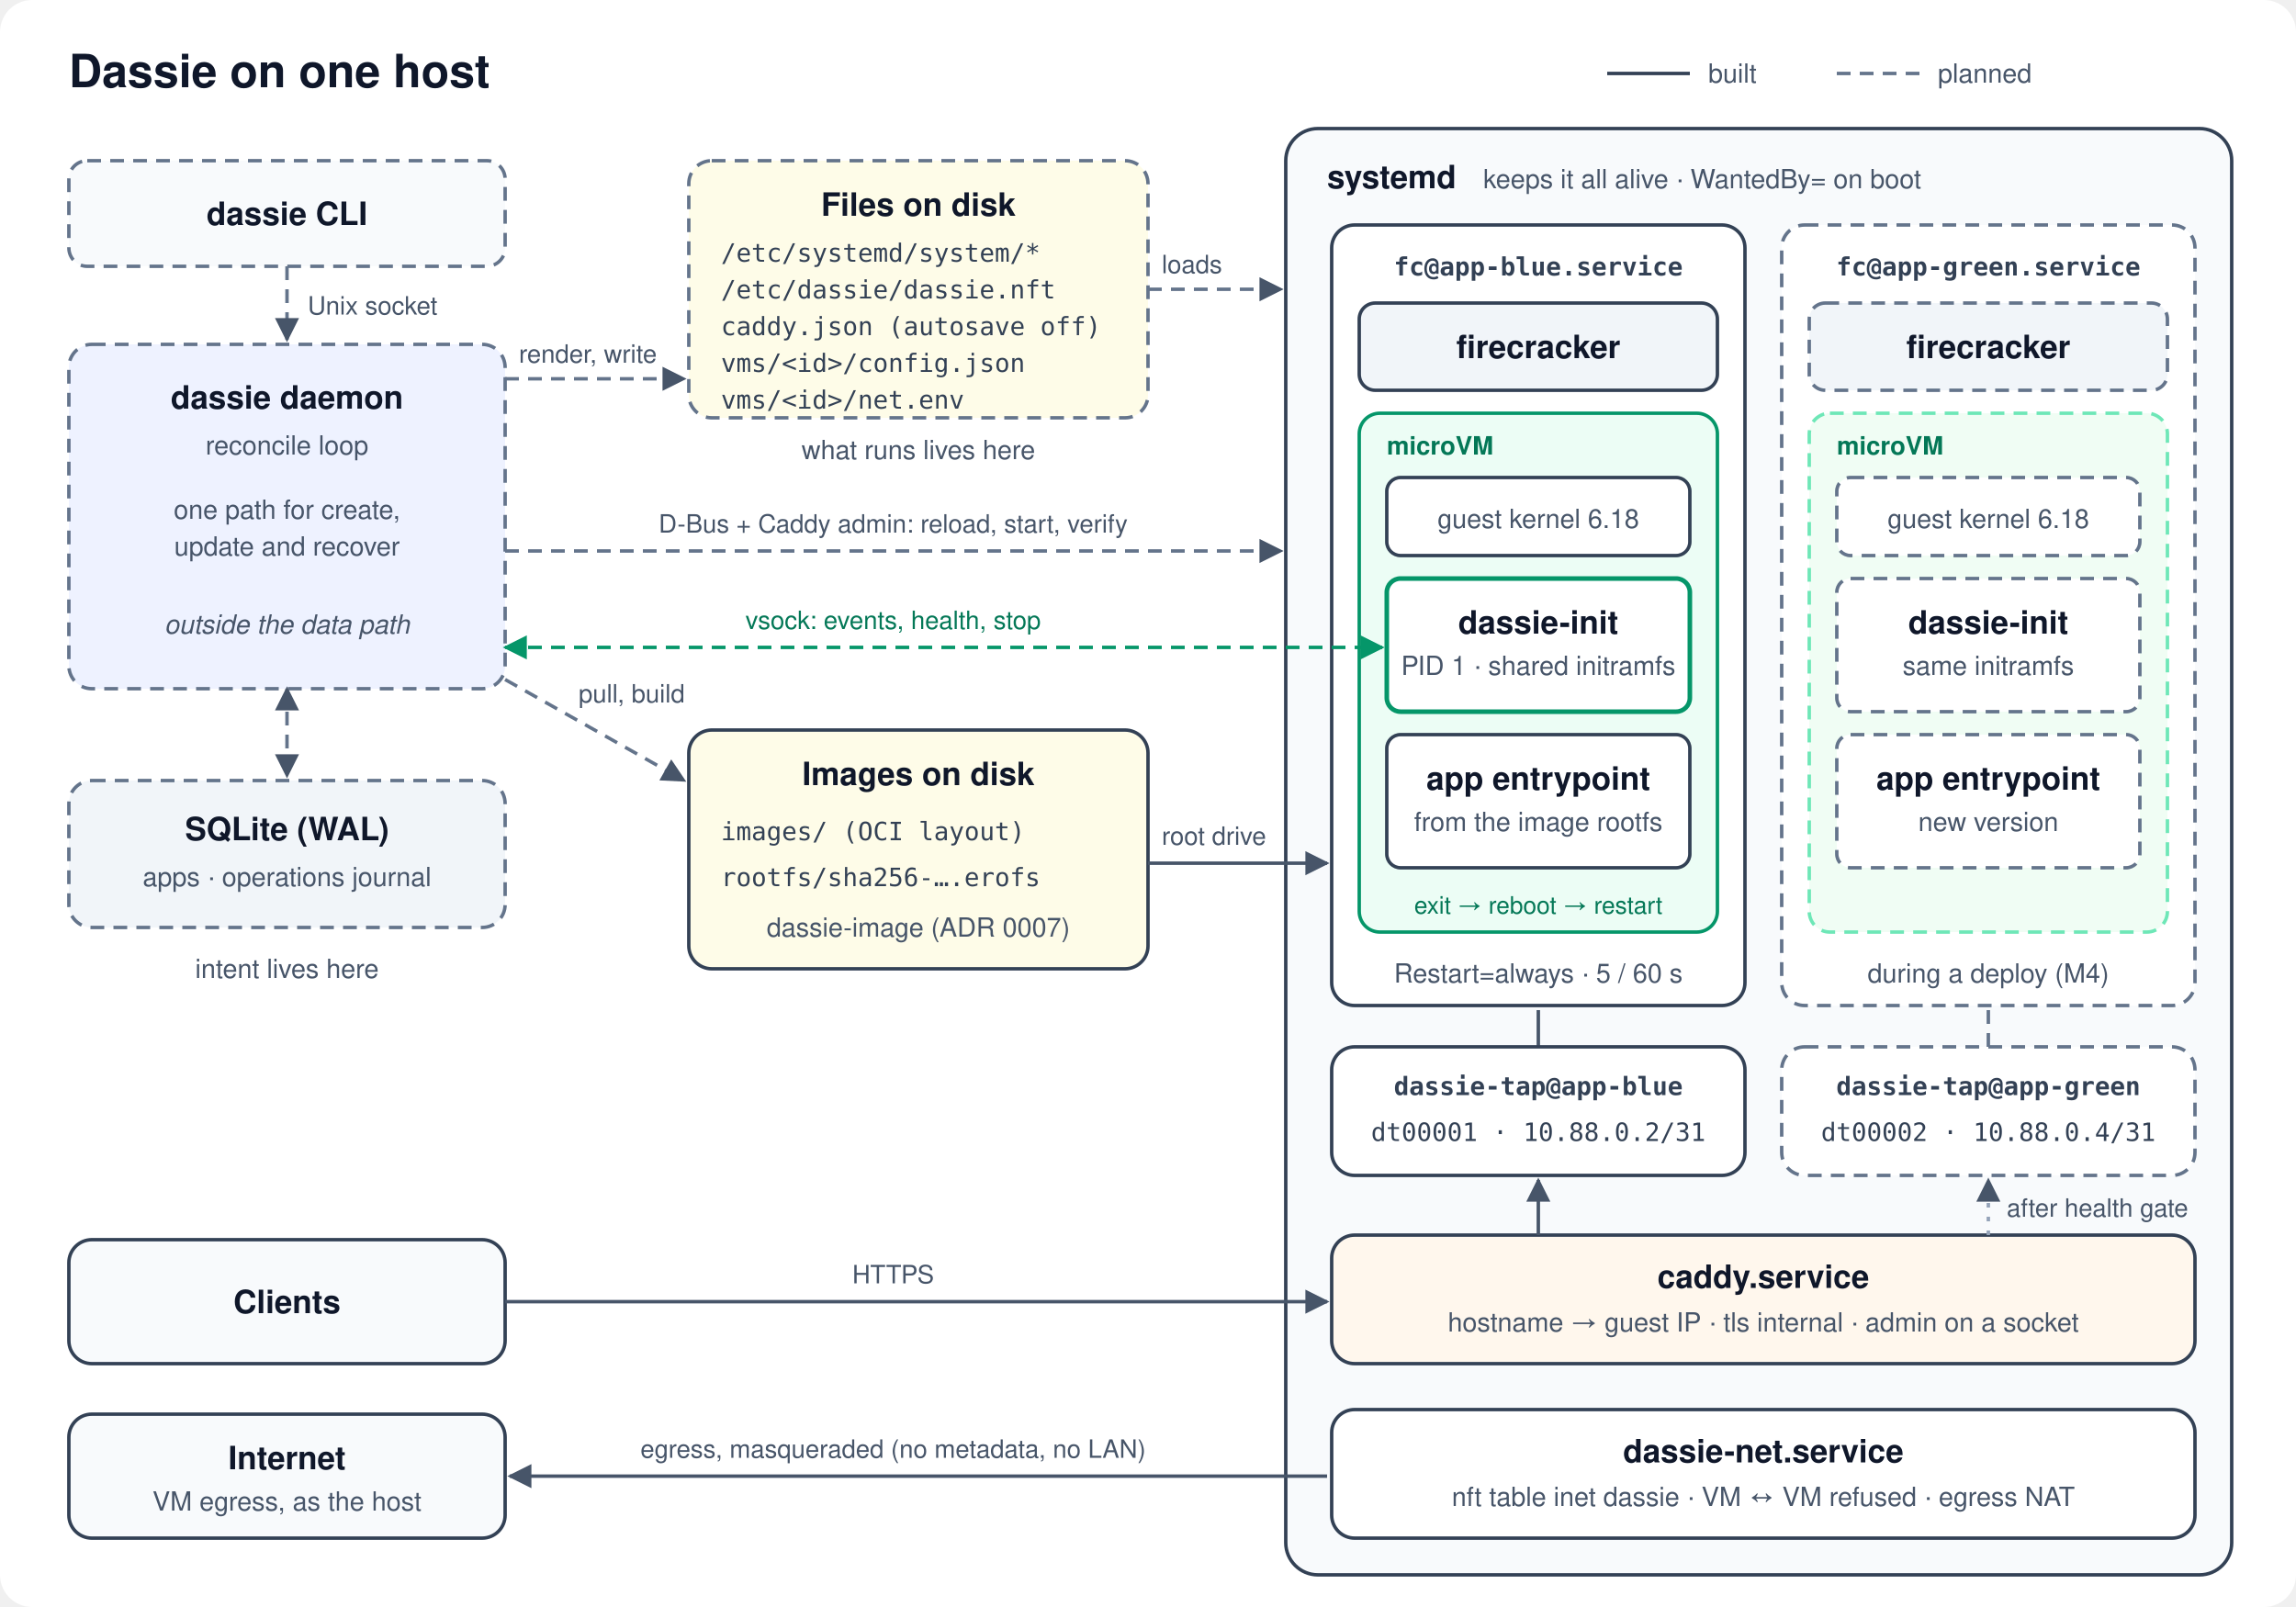
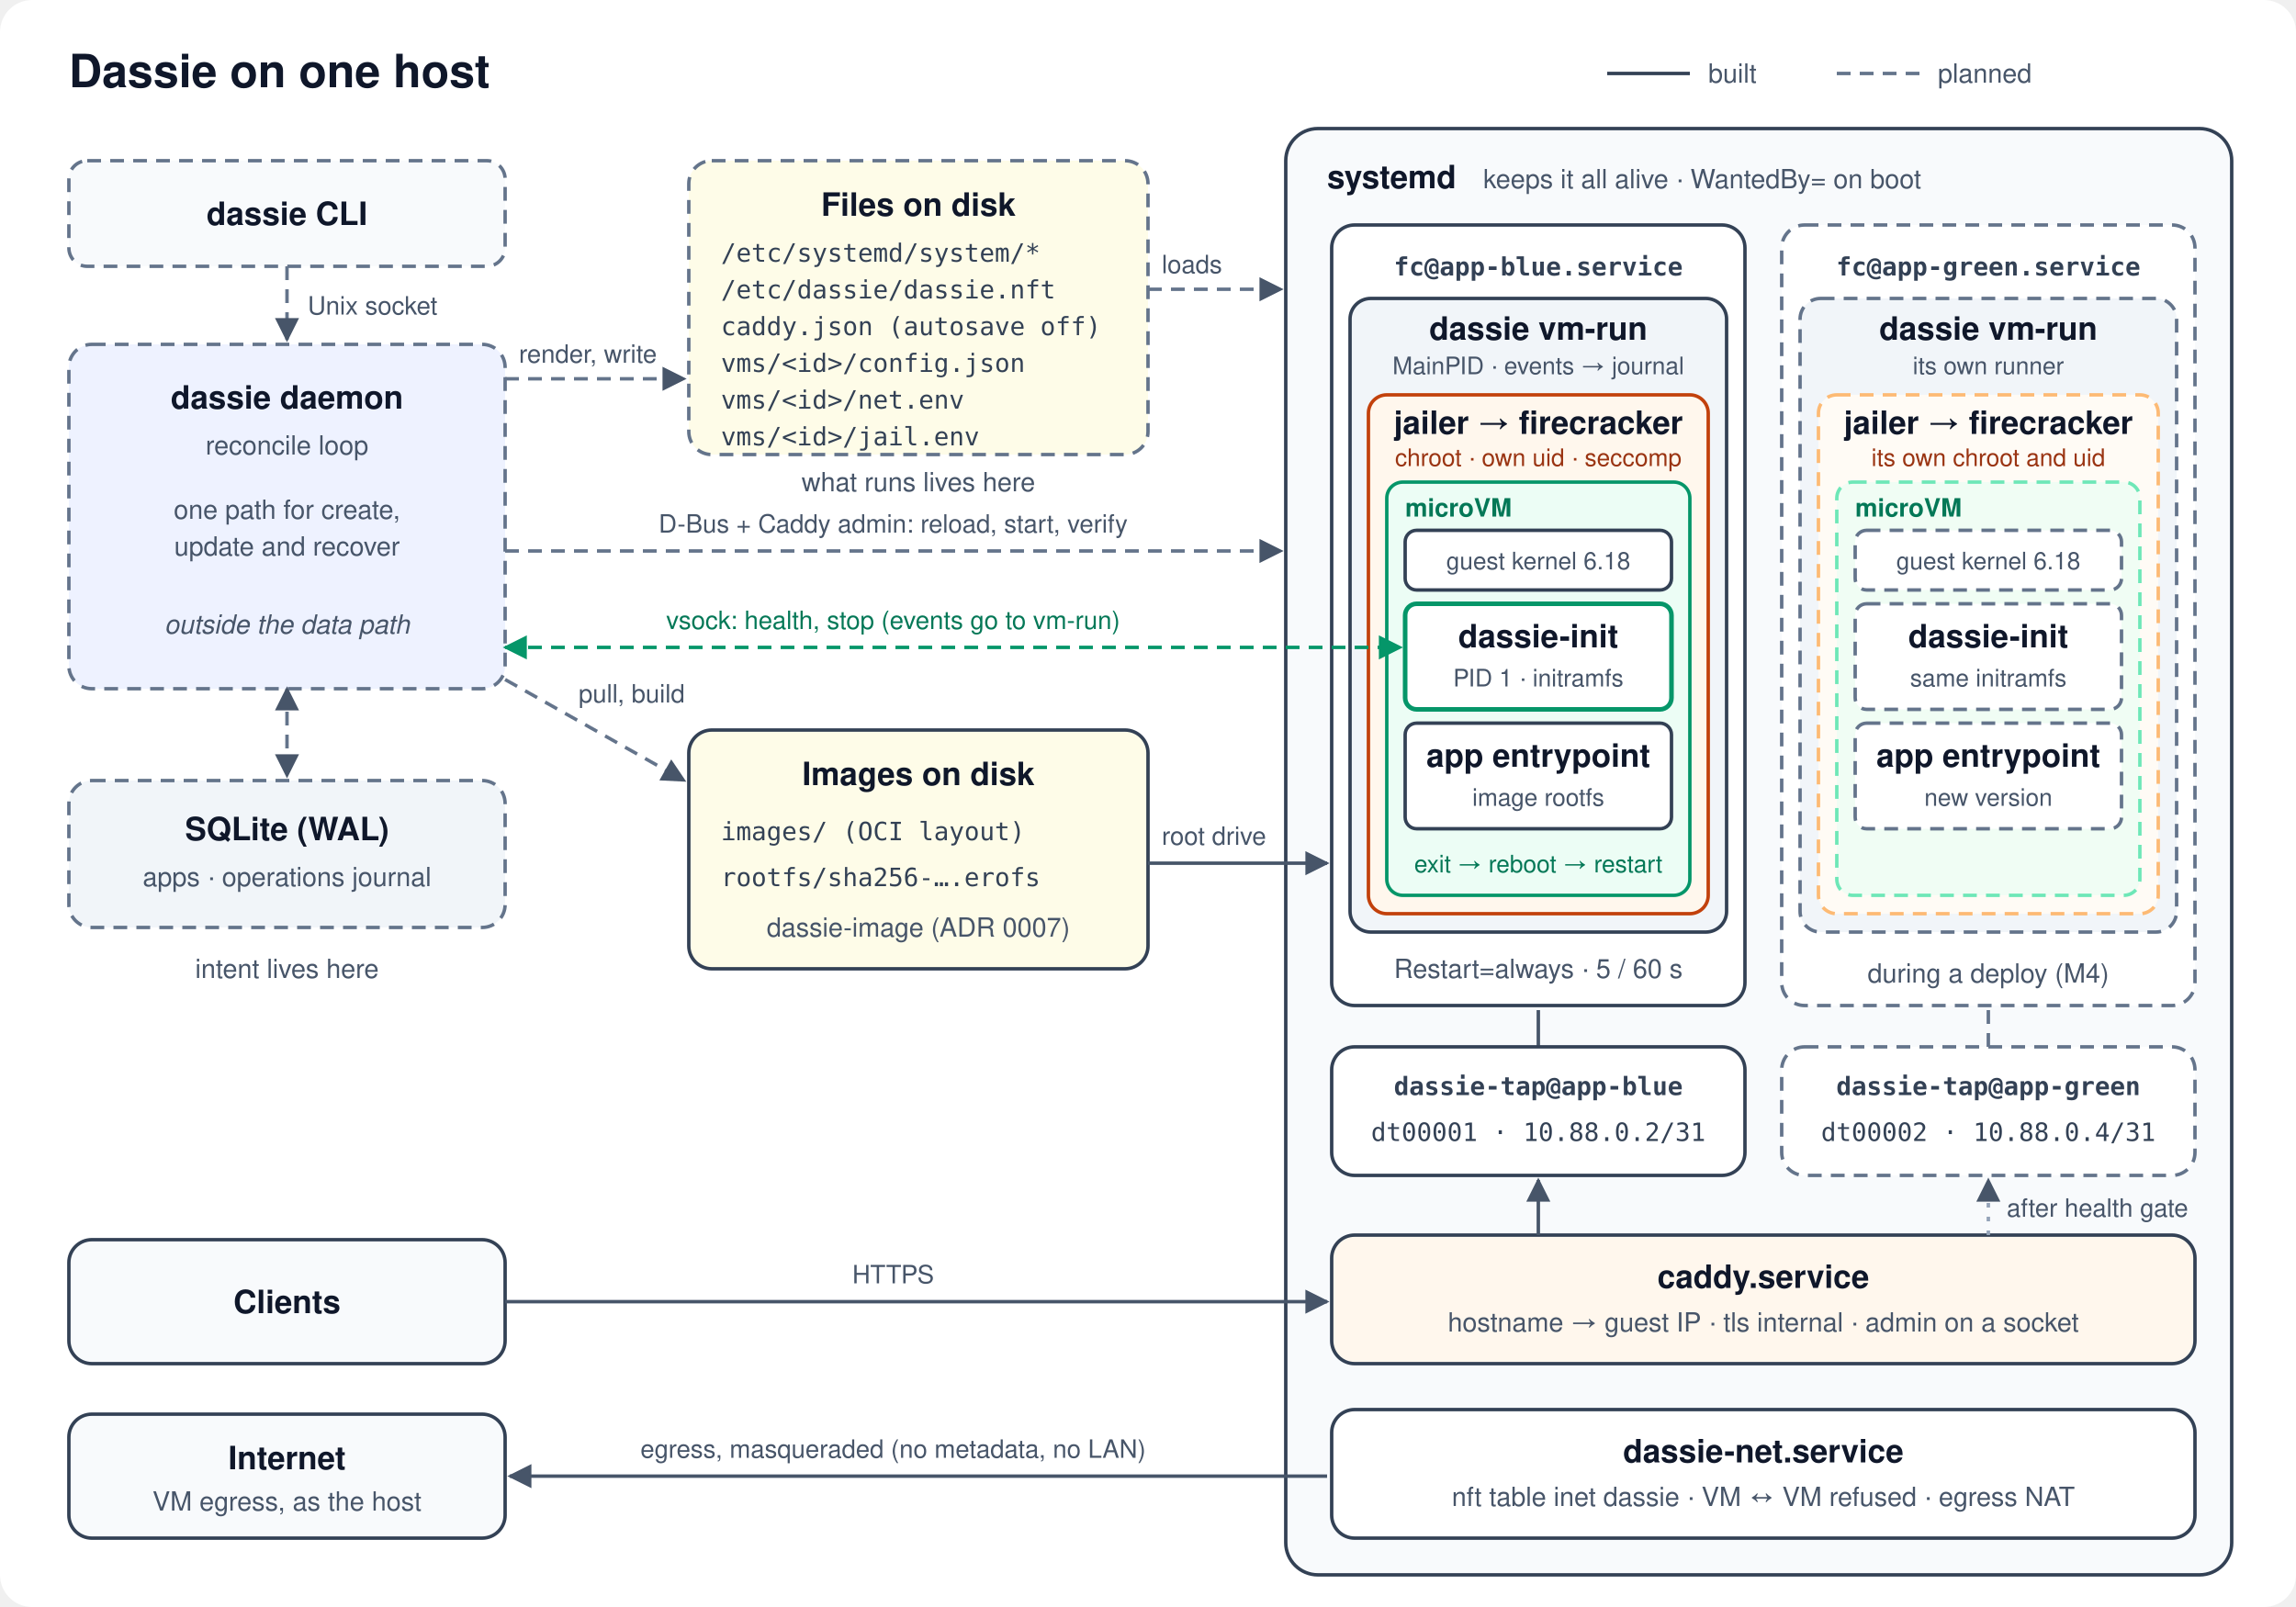
<svg xmlns="http://www.w3.org/2000/svg" viewBox="0 0 1000 700" width="1000" height="700" font-family="ui-sans-serif, system-ui, -apple-system, 'Segoe UI', Helvetica, Arial, sans-serif">
  <defs>
    <marker id="a" viewBox="0 0 10 10" refX="9" refY="5" markerWidth="7" markerHeight="7" orient="auto-start-reverse">
      <path d="M0,0 L10,5 L0,10 z" fill="#475569" />
    </marker>
    <marker id="ag" viewBox="0 0 10 10" refX="9" refY="5" markerWidth="7" markerHeight="7" orient="auto-start-reverse">
      <path d="M0,0 L10,5 L0,10 z" fill="#059669" />
    </marker>
    <style>
      .t { font-size: 14px; font-weight: 600; fill: #0f172a; }
      .s { font-size: 11.5px; fill: #475569; }
      .m { font-size: 11px; fill: #334155; font-family: ui-monospace, SFMono-Regular, Menlo, Consolas, monospace; }
      .lbl { font-size: 11px; fill: #475569; }
      .built { stroke: #334155; stroke-width: 1.5; }
      .plan { stroke: #64748b; stroke-width: 1.5; stroke-dasharray: 6 4; }
      .ln { stroke: #475569; stroke-width: 1.5; fill: none; }
      .lnp { stroke: #64748b; stroke-width: 1.5; fill: none; stroke-dasharray: 6 4; }
    </style>
  </defs>
  <rect width="1000" height="700" rx="14" fill="#ffffff" />
  <text x="30" y="38" font-size="20" font-weight="700" fill="#0f172a">Dassie on one host</text>
  <line x1="700" y1="32" x2="736" y2="32" class="built" />
  <text x="744" y="36" class="s">built</text>
  <line x1="800" y1="32" x2="836" y2="32" class="plan" />
  <text x="844" y="36" class="s">planned</text>
  <rect x="30" y="70" width="190" height="46" rx="8" fill="#f8fafc" class="plan" />
  <text x="125" y="98" text-anchor="middle" class="t">dassie CLI</text>
  <line x1="125" y1="116" x2="125" y2="148" class="lnp" marker-end="url(#a)" />
  <text x="134" y="137" class="lbl">Unix socket</text>
  <rect x="30" y="150" width="190" height="150" rx="10" fill="#eef2ff" class="plan" />
  <text x="125" y="178" text-anchor="middle" class="t">dassie daemon</text>
  <text x="125" y="198" text-anchor="middle" class="s">reconcile loop</text>
  <text x="125" y="226" text-anchor="middle" class="s">one path for create,</text>
  <text x="125" y="242" text-anchor="middle" class="s">update and recover</text>
  <text x="125" y="276" text-anchor="middle" class="s" font-style="italic">outside the data path</text>
  <line x1="125" y1="300" x2="125" y2="338" class="lnp" marker-start="url(#a)" marker-end="url(#a)" />
  <rect x="30" y="340" width="190" height="64" rx="10" fill="#f1f5f9" class="plan" />
  <text x="125" y="366" text-anchor="middle" class="t">SQLite (WAL)</text>
  <text x="125" y="386" text-anchor="middle" class="s">apps · operations journal</text>
  <text x="125" y="426" text-anchor="middle" class="s">intent lives here</text>
-   <rect x="300" y="70" width="200" height="112" rx="10" fill="#fefce8" class="plan" />
+   <rect x="300" y="70" width="200" height="128" rx="10" fill="#fefce8" class="plan" />
  <text x="400" y="94" text-anchor="middle" class="t">Files on disk</text>
  <text x="314" y="114" class="m">/etc/systemd/system/*</text>
  <text x="314" y="130" class="m">/etc/dassie/dassie.nft</text>
  <text x="314" y="146" class="m">caddy.json (autosave off)</text>
  <text x="314" y="162" class="m">vms/&lt;id&gt;/config.json</text>
  <text x="314" y="178" class="m">vms/&lt;id&gt;/net.env</text>
-   <text x="400" y="200" text-anchor="middle" class="s">what runs lives here</text>
+   <text x="314" y="194" class="m">vms/&lt;id&gt;/jail.env</text>
+   <text x="400" y="214" text-anchor="middle" class="s">what runs lives here</text>
  <path d="M220,165 L298,165" class="lnp" marker-end="url(#a)" />
  <text x="226" y="158" class="lbl">render, write</text>
  <path d="M500,126 L558,126" class="lnp" marker-end="url(#a)" />
  <text x="506" y="119" class="lbl">loads</text>
  <path d="M220,240 L558,240" class="lnp" marker-end="url(#a)" />
  <text x="389" y="232" text-anchor="middle" class="lbl">D-Bus + Caddy admin: reload, start, verify</text>
  <rect x="30" y="540" width="190" height="54" rx="10" fill="#f8fafc" class="built" />
  <text x="125" y="572" text-anchor="middle" class="t">Clients</text>
  <rect x="30" y="616" width="190" height="54" rx="10" fill="#f8fafc" class="built" />
  <text x="125" y="640" text-anchor="middle" class="t">Internet</text>
  <text x="125" y="658" text-anchor="middle" class="s">VM egress, as the host</text>
  <rect x="560" y="56" width="412" height="630" rx="14" fill="#f8fafc" class="built" />
  <text x="578" y="82" class="t">systemd</text>
  <text x="646" y="82" class="s">keeps it all alive · WantedBy= on boot</text>
  <rect x="580" y="98" width="180" height="340" rx="10" fill="#ffffff" class="built" />
  <text x="670" y="120" text-anchor="middle" class="m" font-weight="600">fc@app-blue.service</text>
-   <rect x="592" y="132" width="156" height="38" rx="7" fill="#f1f5f9" class="built" />
-   <text x="670" y="156" text-anchor="middle" class="t" font-size="13">firecracker</text>
-   <rect x="592" y="180" width="156" height="226" rx="9" fill="#ecfdf5" stroke="#059669" stroke-width="1.5" />
-   <text x="604" y="198" font-size="11" font-weight="600" fill="#047857">microVM</text>
-   <rect x="604" y="208" width="132" height="34" rx="6" fill="#ffffff" class="built" />
-   <text x="670" y="230" text-anchor="middle" class="s">guest kernel 6.18</text>
-   <rect x="604" y="252" width="132" height="58" rx="6" fill="#ffffff" stroke="#059669" stroke-width="2" />
-   <text x="670" y="276" text-anchor="middle" class="t" font-size="13">dassie-init</text>
-   <text x="670" y="294" text-anchor="middle" class="s">PID 1 · shared initramfs</text>
-   <rect x="604" y="320" width="132" height="58" rx="6" fill="#ffffff" class="built" />
-   <text x="670" y="344" text-anchor="middle" class="t" font-size="13">app entrypoint</text>
-   <text x="670" y="362" text-anchor="middle" class="s">from the image rootfs</text>
-   <text x="670" y="398" text-anchor="middle" font-size="10.5" fill="#047857">exit → reboot → restart</text>
-   <text x="670" y="428" text-anchor="middle" class="s">Restart=always · 5 / 60 s</text>
+   <rect x="588" y="130" width="164" height="276" rx="9" fill="#f1f5f9" class="built" />
+   <text x="670" y="148" text-anchor="middle" class="t" font-size="13">dassie vm-run</text>
+   <text x="670" y="163" text-anchor="middle" font-size="10.5" fill="#475569">MainPID · events → journal</text>
+   <rect x="596" y="172" width="148" height="226" rx="8" fill="#fff7ed" stroke="#c2410c" stroke-width="1.5" />
+   <text x="670" y="189" text-anchor="middle" class="t" font-size="12.5">jailer → firecracker</text>
+   <text x="670" y="203" text-anchor="middle" font-size="10.5" fill="#9a3412">chroot · own uid · seccomp</text>
+   <rect x="604" y="210" width="132" height="180" rx="7" fill="#ecfdf5" stroke="#059669" stroke-width="1.5" />
+   <text x="612" y="225" font-size="11" font-weight="600" fill="#047857">microVM</text>
+   <rect x="612" y="231" width="116" height="26" rx="5" fill="#ffffff" class="built" />
+   <text x="670" y="248" text-anchor="middle" font-size="10.5" fill="#475569">guest kernel 6.18</text>
+   <rect x="612" y="263" width="116" height="46" rx="5" fill="#ffffff" stroke="#059669" stroke-width="2" />
+   <text x="670" y="282" text-anchor="middle" class="t" font-size="12.5">dassie-init</text>
+   <text x="670" y="299" text-anchor="middle" font-size="10.5" fill="#475569">PID 1 · initramfs</text>
+   <rect x="612" y="315" width="116" height="46" rx="5" fill="#ffffff" class="built" />
+   <text x="670" y="334" text-anchor="middle" class="t" font-size="12.5">app entrypoint</text>
+   <text x="670" y="351" text-anchor="middle" font-size="10.5" fill="#475569">image rootfs</text>
+   <text x="670" y="380" text-anchor="middle" font-size="10.5" fill="#047857">exit → reboot → restart</text>
+   <text x="670" y="426" text-anchor="middle" class="s">Restart=always · 5 / 60 s</text>
  <rect x="776" y="98" width="180" height="340" rx="10" fill="#ffffff" class="plan" />
  <text x="866" y="120" text-anchor="middle" class="m" font-weight="600">fc@app-green.service</text>
-   <rect x="788" y="132" width="156" height="38" rx="7" fill="#f1f5f9" class="plan" />
-   <text x="866" y="156" text-anchor="middle" class="t" font-size="13">firecracker</text>
-   <rect x="788" y="180" width="156" height="226" rx="9" fill="#f0fdf4" stroke="#6ee7b7" stroke-width="1.5" stroke-dasharray="6 4" />
-   <text x="800" y="198" font-size="11" font-weight="600" fill="#047857">microVM</text>
-   <rect x="800" y="208" width="132" height="34" rx="6" fill="#ffffff" class="plan" />
-   <text x="866" y="230" text-anchor="middle" class="s">guest kernel 6.18</text>
-   <rect x="800" y="252" width="132" height="58" rx="6" fill="#ffffff" class="plan" />
-   <text x="866" y="276" text-anchor="middle" class="t" font-size="13">dassie-init</text>
-   <text x="866" y="294" text-anchor="middle" class="s">same initramfs</text>
-   <rect x="800" y="320" width="132" height="58" rx="6" fill="#ffffff" class="plan" />
-   <text x="866" y="344" text-anchor="middle" class="t" font-size="13">app entrypoint</text>
-   <text x="866" y="362" text-anchor="middle" class="s">new version</text>
+   <rect x="784" y="130" width="164" height="276" rx="9" fill="#f1f5f9" class="plan" />
+   <text x="866" y="148" text-anchor="middle" class="t" font-size="13">dassie vm-run</text>
+   <text x="866" y="163" text-anchor="middle" font-size="10.5" fill="#475569">its own runner</text>
+   <rect x="792" y="172" width="148" height="226" rx="8" fill="#fffbf5" stroke="#fdba74" stroke-width="1.5" stroke-dasharray="6 4" />
+   <text x="866" y="189" text-anchor="middle" class="t" font-size="12.5">jailer → firecracker</text>
+   <text x="866" y="203" text-anchor="middle" font-size="10.5" fill="#9a3412">its own chroot and uid</text>
+   <rect x="800" y="210" width="132" height="180" rx="7" fill="#f0fdf4" stroke="#6ee7b7" stroke-width="1.5" stroke-dasharray="6 4" />
+   <text x="808" y="225" font-size="11" font-weight="600" fill="#047857">microVM</text>
+   <rect x="808" y="231" width="116" height="26" rx="5" fill="#ffffff" class="plan" />
+   <text x="866" y="248" text-anchor="middle" font-size="10.5" fill="#475569">guest kernel 6.18</text>
+   <rect x="808" y="263" width="116" height="46" rx="5" fill="#ffffff" class="plan" />
+   <text x="866" y="282" text-anchor="middle" class="t" font-size="12.5">dassie-init</text>
+   <text x="866" y="299" text-anchor="middle" font-size="10.5" fill="#475569">same initramfs</text>
+   <rect x="808" y="315" width="116" height="46" rx="5" fill="#ffffff" class="plan" />
+   <text x="866" y="334" text-anchor="middle" class="t" font-size="12.5">app entrypoint</text>
+   <text x="866" y="351" text-anchor="middle" font-size="10.5" fill="#475569">new version</text>
  <text x="866" y="428" text-anchor="middle" class="s">during a deploy (M4)</text>
  <path d="M670,456 L670,440" class="ln" />
  <rect x="580" y="456" width="180" height="56" rx="10" fill="#ffffff" class="built" />
  <text x="670" y="477" text-anchor="middle" class="m" font-weight="600">dassie-tap@app-blue</text>
  <text x="670" y="497" text-anchor="middle" class="m">dt00001 · 10.88.0.2/31</text>
  <path d="M866,456 L866,440" class="lnp" />
  <rect x="776" y="456" width="180" height="56" rx="10" fill="#ffffff" class="plan" />
  <text x="866" y="477" text-anchor="middle" class="m" font-weight="600">dassie-tap@app-green</text>
  <text x="866" y="497" text-anchor="middle" class="m">dt00002 · 10.88.0.4/31</text>
  <rect x="580" y="538" width="376" height="56" rx="10" fill="#fff7ed" class="built" />
  <text x="768" y="561" text-anchor="middle" class="t">caddy.service</text>
  <text x="768" y="580" text-anchor="middle" class="s">hostname → guest IP · tls internal · admin on a socket</text>
  <path d="M670,538 L670,514" class="ln" marker-end="url(#a)" />
  <path d="M866,538 L866,514" stroke="#94a3b8" stroke-width="1.5" fill="none" stroke-dasharray="2 4" marker-end="url(#a)" />
  <text x="874" y="530" class="lbl">after health gate</text>
  <rect x="580" y="614" width="376" height="56" rx="10" fill="#ffffff" class="built" />
  <text x="768" y="637" text-anchor="middle" class="t">dassie-net.service</text>
  <text x="768" y="656" text-anchor="middle" class="s">nft table inet dassie · VM ↔ VM refused · egress NAT</text>
  <path d="M578,643 L222,643" class="ln" marker-end="url(#a)" />
  <text x="389" y="635" text-anchor="middle" class="lbl">egress, masqueraded (no metadata, no LAN)</text>
-   <path d="M220,282 L602,282" stroke="#059669" stroke-width="1.5" fill="none" stroke-dasharray="6 4" marker-start="url(#ag)" marker-end="url(#ag)" />
-   <text x="389" y="274" text-anchor="middle" font-size="11" fill="#047857">vsock: events, health, stop</text>
+   <path d="M220,282 L610,282" stroke="#059669" stroke-width="1.5" fill="none" stroke-dasharray="6 4" marker-start="url(#ag)" marker-end="url(#ag)" />
+   <text x="389" y="274" text-anchor="middle" font-size="11" fill="#047857">vsock: health, stop (events go to vm-run)</text>
  <path d="M220,567 L578,567" class="ln" marker-end="url(#a)" />
  <text x="389" y="559" text-anchor="middle" class="lbl">HTTPS</text>
  <rect x="300" y="318" width="200" height="104" rx="10" fill="#fefce8" class="built" />
  <text x="400" y="342" text-anchor="middle" class="t">Images on disk</text>
  <text x="314" y="366" class="m">images/ (OCI layout)</text>
  <text x="314" y="386" class="m">rootfs/sha256-….erofs</text>
  <text x="400" y="408" text-anchor="middle" class="s">dassie-image (ADR 0007)</text>
  <path d="M220,296 L298,340" class="lnp" marker-end="url(#a)" />
  <text x="252" y="306" class="lbl">pull, build</text>
  <path d="M500,376 L578,376" class="ln" marker-end="url(#a)" />
  <text x="506" y="368" class="lbl">root drive</text>
</svg>
